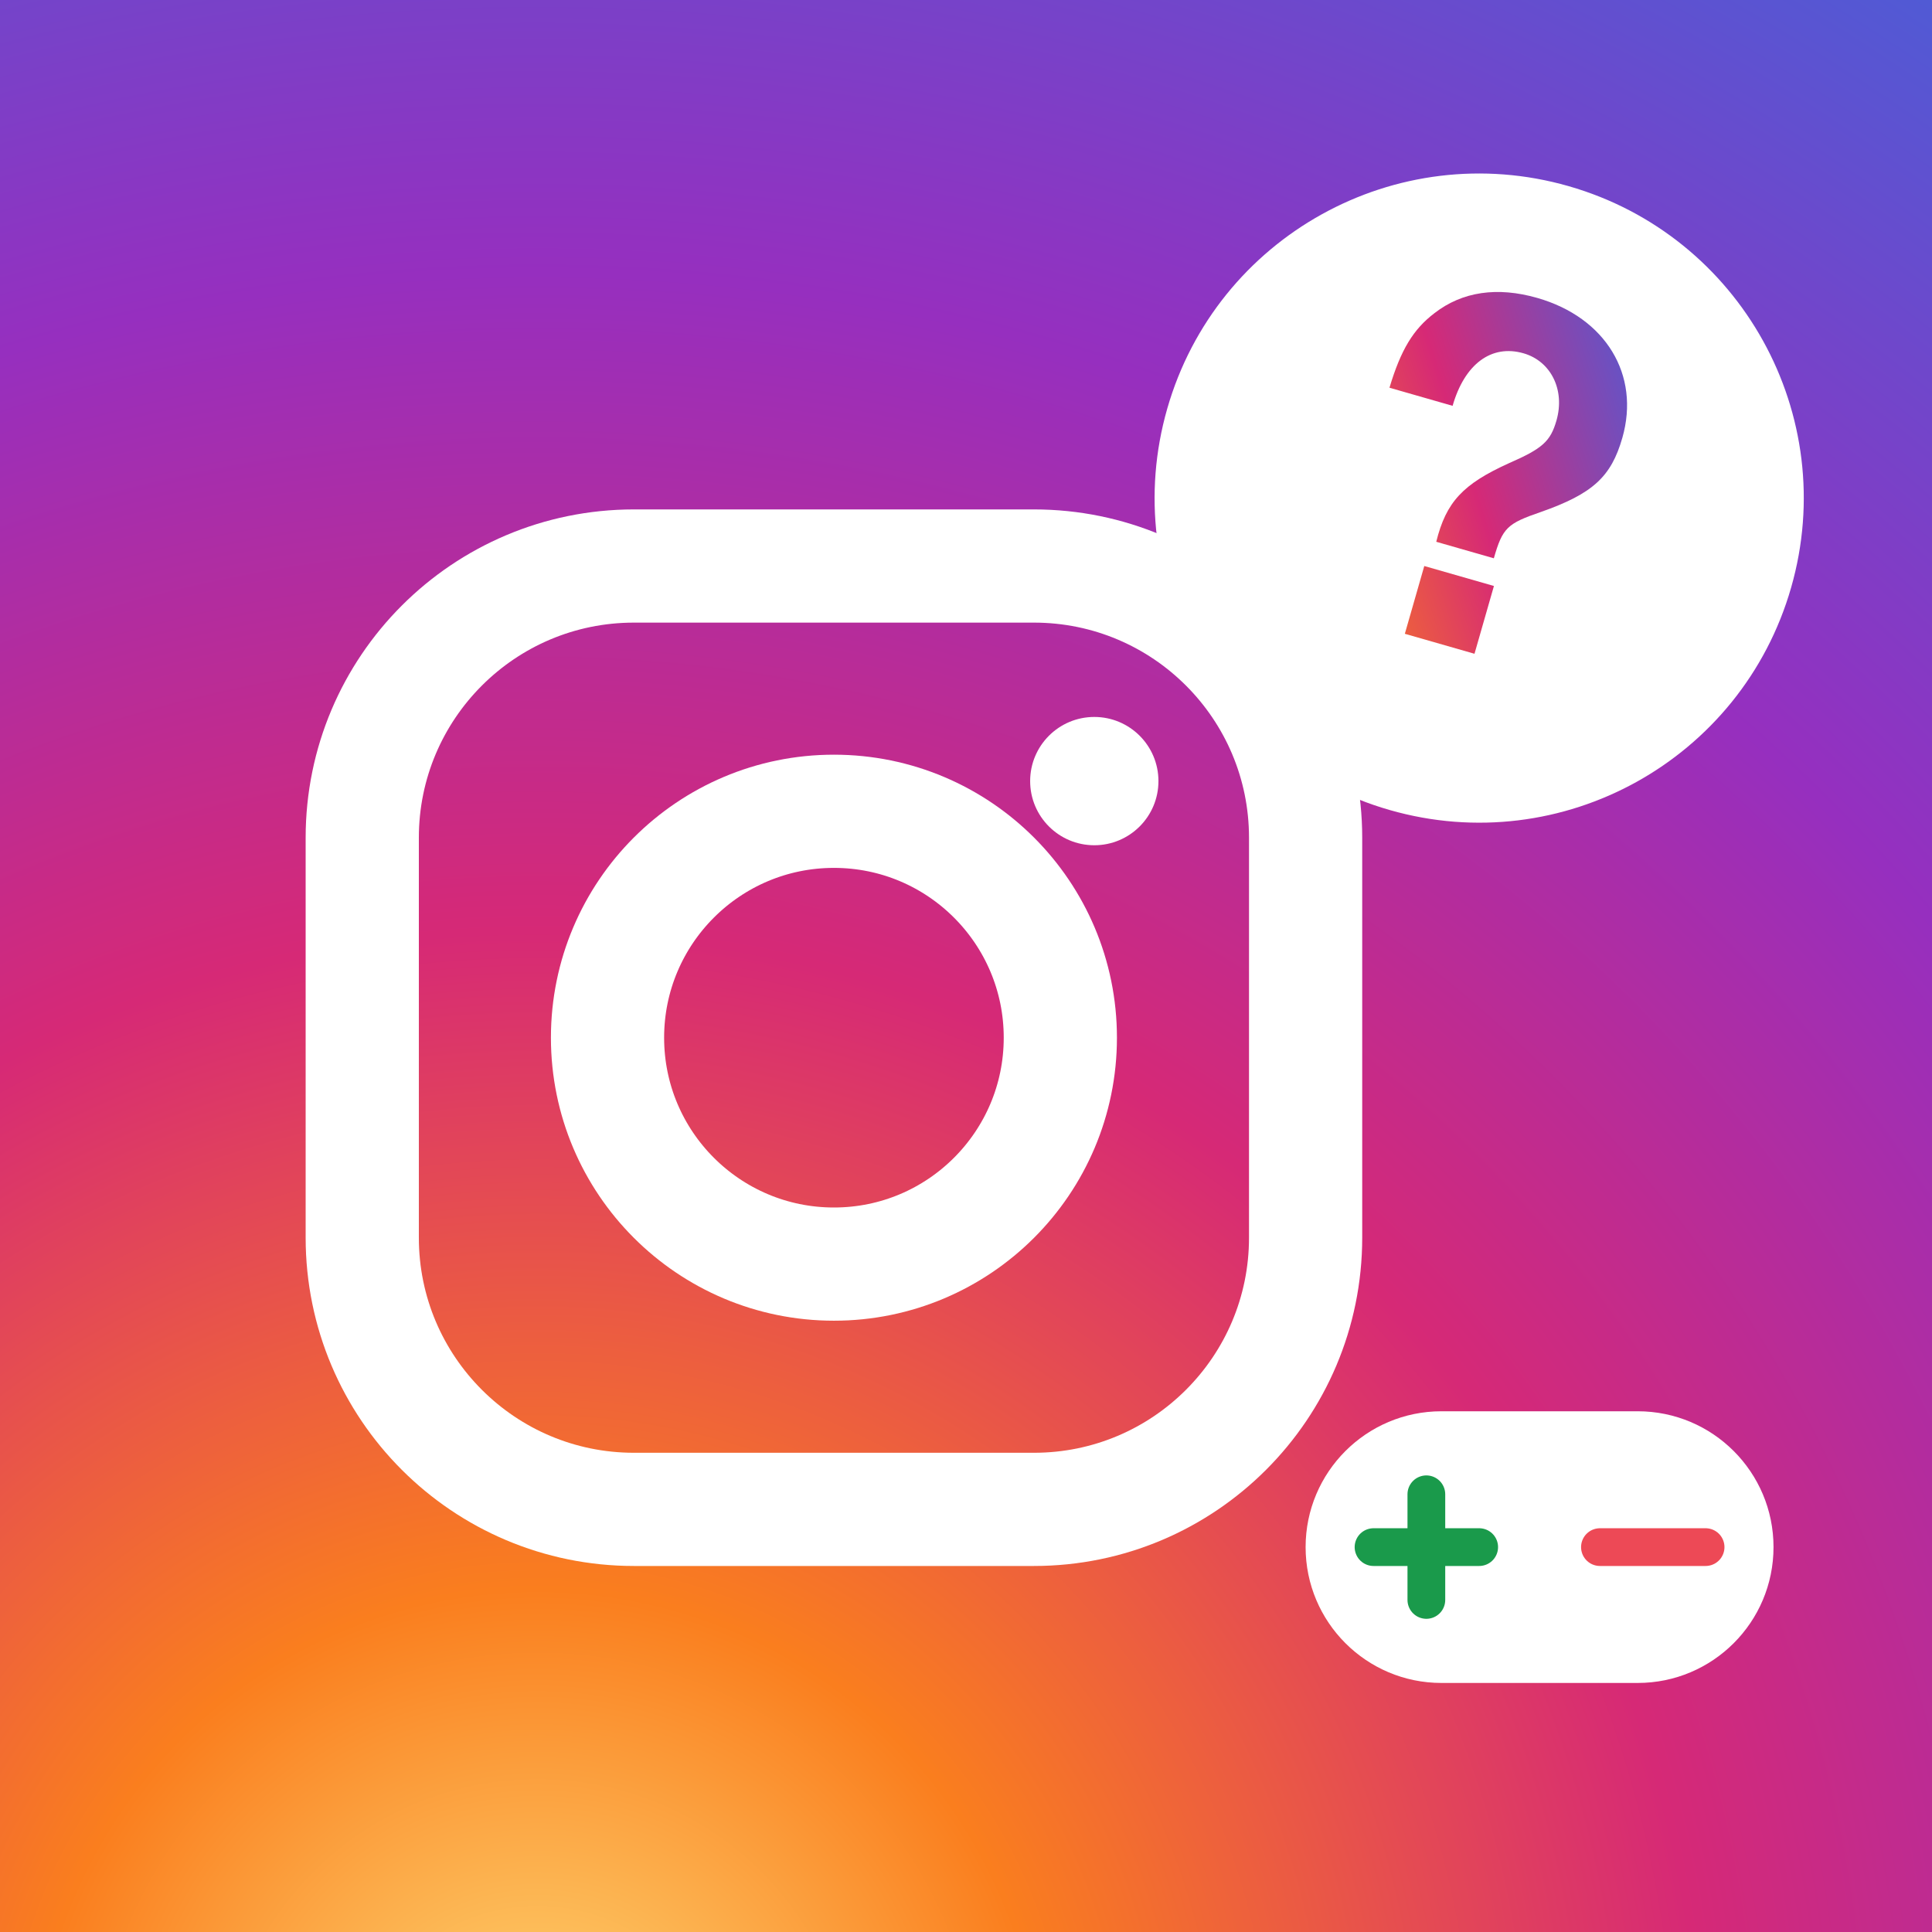
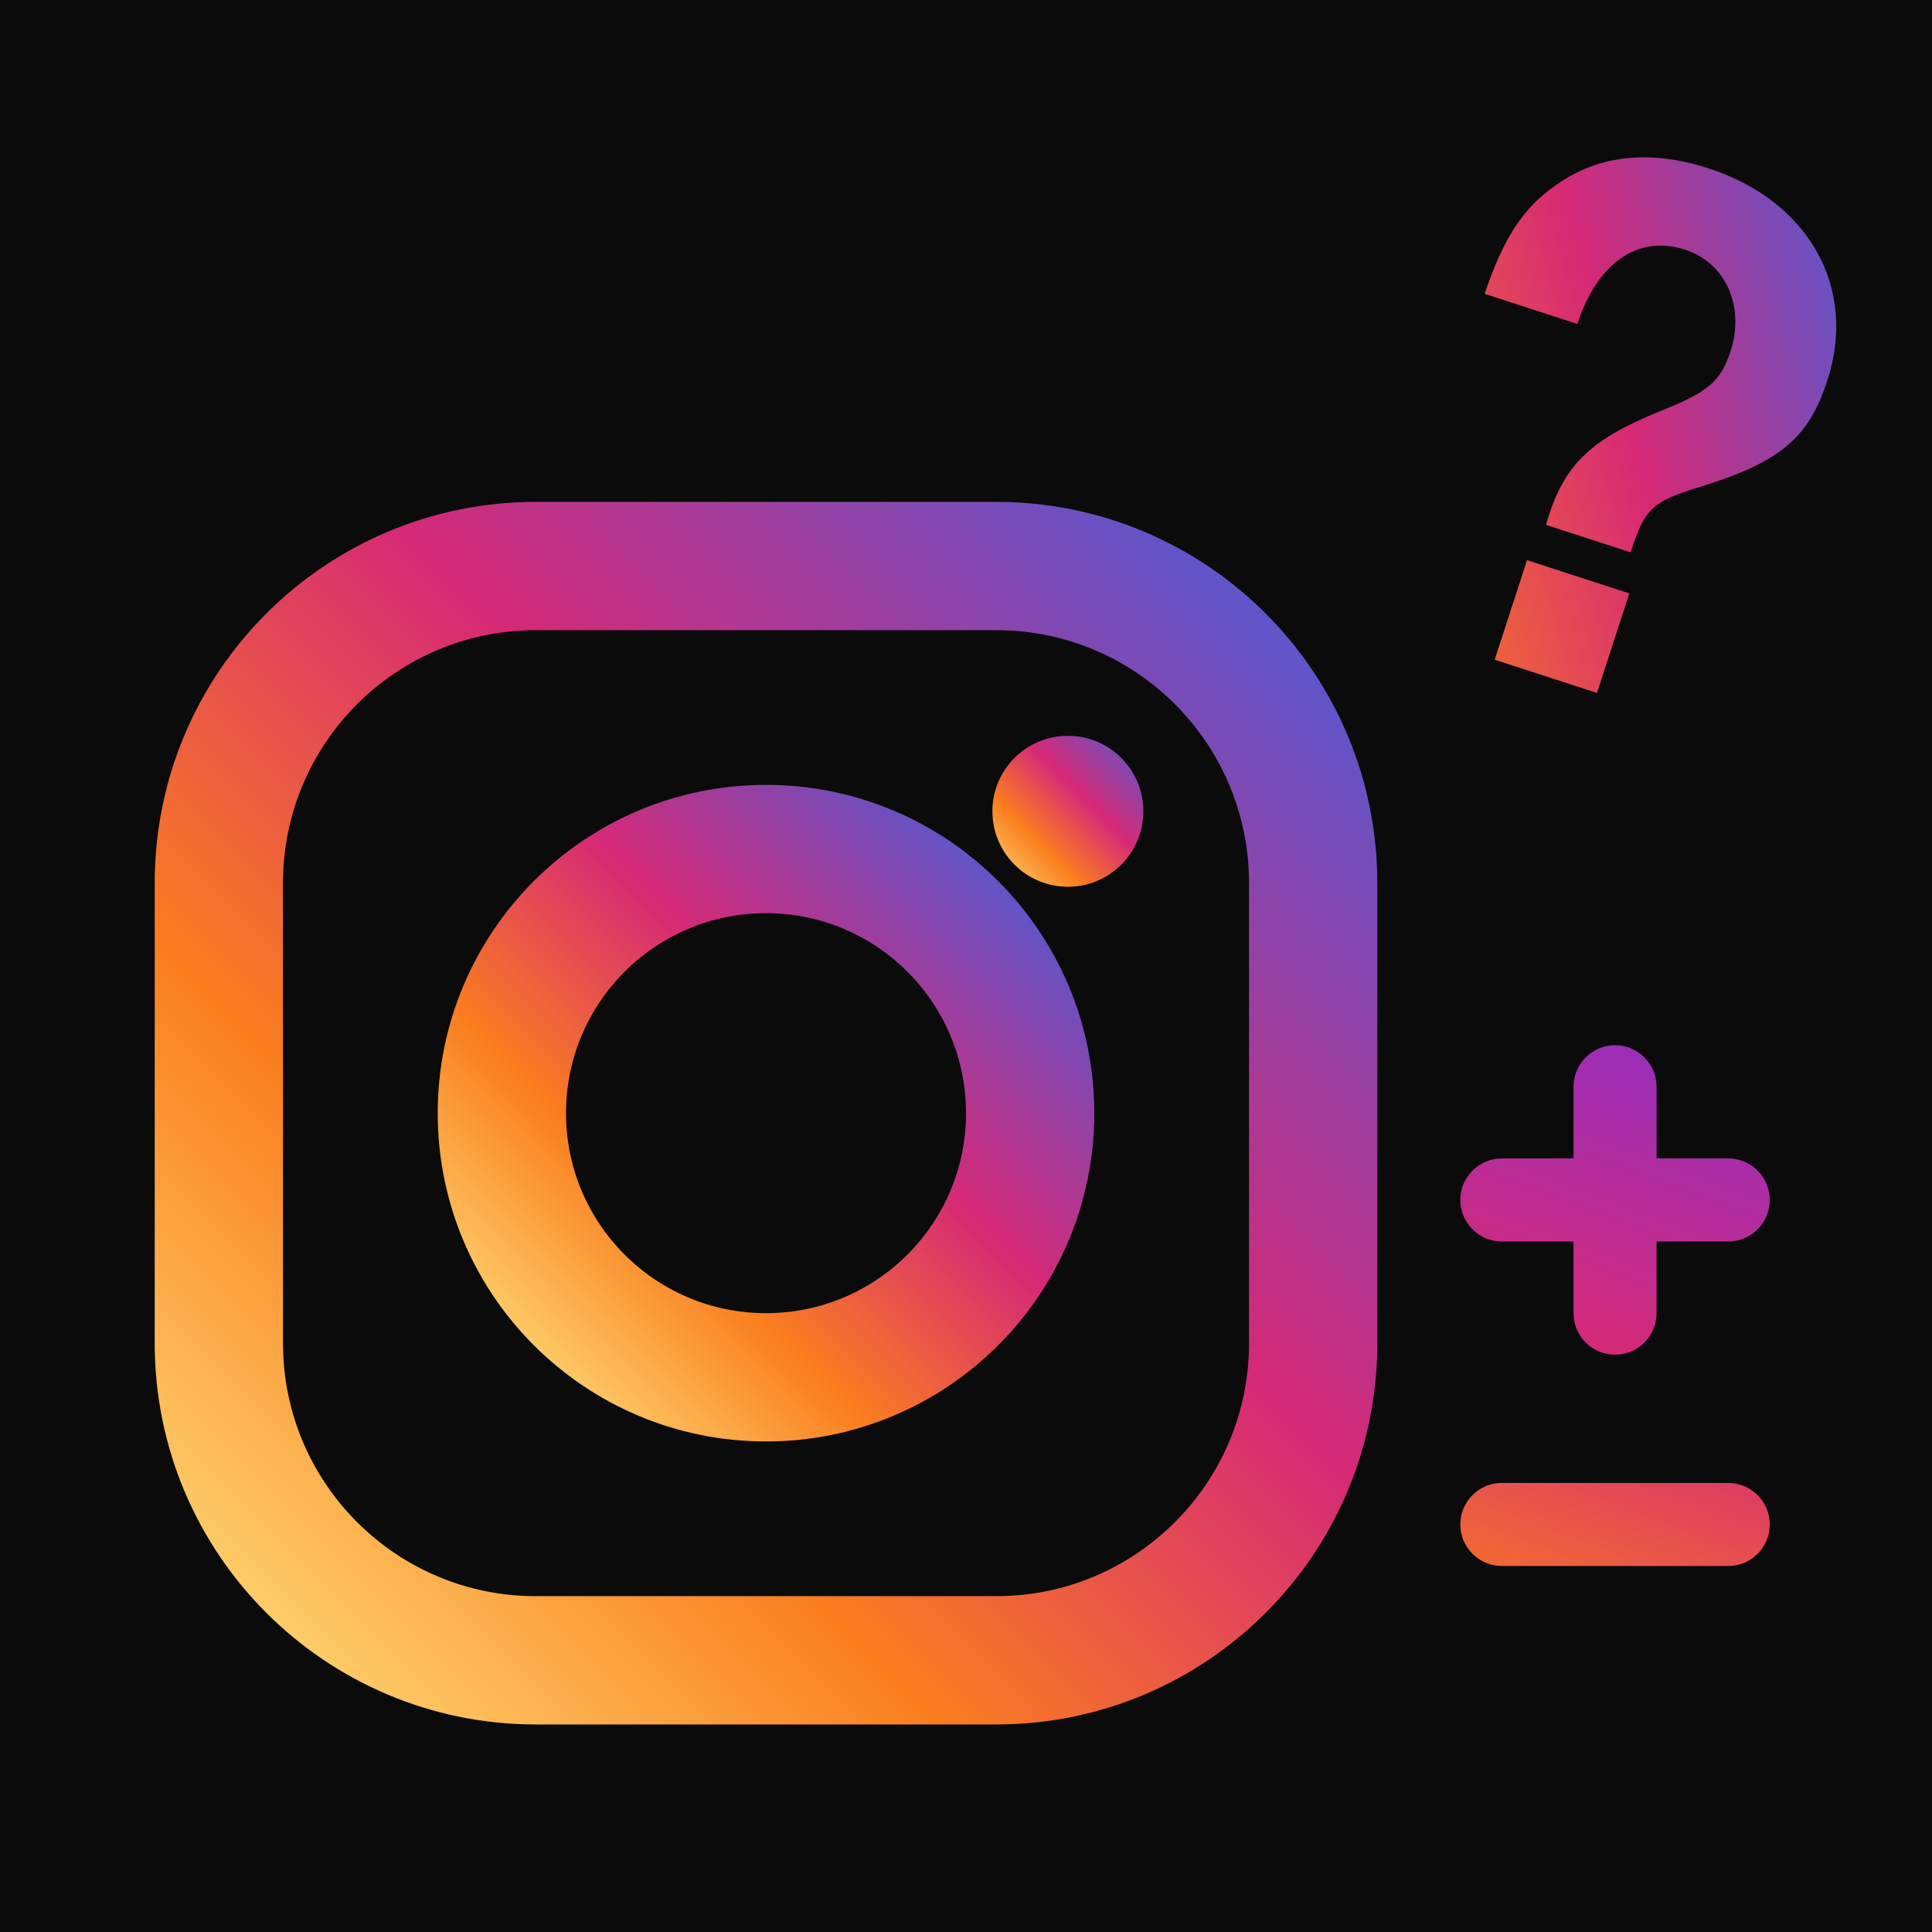
<svg xmlns="http://www.w3.org/2000/svg" viewBox="0 0 512 512">
  <defs>
-     <radialGradient id="bg" cx="0.28" cy="1.08" r="1.3">
+     <linearGradient id="g" x1="0" y1="1" x2="1" y2="0">
      <stop offset="0" stop-color="#feda75" />
-       <stop offset=".2" stop-color="#fa7e1e" />
-       <stop offset=".46" stop-color="#d62976" />
-       <stop offset=".72" stop-color="#962fbf" />
+       <stop offset=".3" stop-color="#fa7e1e" />
+       <stop offset=".6" stop-color="#d62976" />
      <stop offset="1" stop-color="#4f5bd5" />
-     </radialGradient>
+     </linearGradient>
    <linearGradient id="q" x1="0" y1="1" x2="1" y2="0">
      <stop offset="0" stop-color="#fa7e1e" />
-       <stop offset=".45" stop-color="#d62976" />
+       <stop offset=".5" stop-color="#d62976" />
      <stop offset="1" stop-color="#4f5bd5" />
    </linearGradient>
+     <linearGradient id="p" x1="0" y1="1" x2="1" y2="0">
+       <stop offset="0" stop-color="#feda75" />
+       <stop offset=".5" stop-color="#fa7e1e" />
+       <stop offset="1" stop-color="#d62976" />
+     </linearGradient>
+     <linearGradient id="pm" gradientUnits="userSpaceOnUse" x1="398" y1="440" x2="458" y2="280">
+       <stop offset="0" stop-color="#fa7e1e" />
+       <stop offset=".5" stop-color="#d62976" />
+       <stop offset="1" stop-color="#962fbf" />
+     </linearGradient>
  </defs>
-   <rect width="512" height="512" fill="url(#bg)" />
-   <g fill="none" stroke="#fff" stroke-width="30">
-     <rect x="96" y="150" width="250" height="250" rx="72" />
-     <circle cx="221" cy="275" r="60" />
+   <rect width="512" height="512" fill="#0b0b0b" />
+   <g fill="none" stroke="url(#g)" stroke-width="34">
+     <rect x="58" y="150" width="290" height="290" rx="84" />
+     <circle cx="203" cy="295" r="70" />
  </g>
-   <circle cx="290" cy="207" r="17" fill="#fff" />
-   <g transform="translate(392 132) rotate(16)">
-     <circle r="86" fill="#fff" />
-     <text y="40" text-anchor="middle" font-family="-apple-system, Helvetica, Arial, sans-serif" font-weight="900" font-size="128" fill="url(#q)">?</text>
-   </g>
-   <g transform="translate(408 410)">
-     <rect x="-62" y="-36" width="124" height="72" rx="36" fill="#fff" />
-     <path d="M-44 0h28M-30 -14v28" stroke="#1a9a4b" stroke-width="10" stroke-linecap="round" />
-     <path d="M16 0h28" stroke="#ed4956" stroke-width="10" stroke-linecap="round" />
+   <circle cx="283" cy="215" r="20" fill="url(#g)" />
+   <text x="428" y="182" text-anchor="middle" font-family="-apple-system, Helvetica, Arial, sans-serif" font-weight="900" font-size="190" fill="url(#q)" transform="rotate(18 428 120)">?</text>
+   <g stroke-linecap="round" stroke-width="22">
+     <path d="M398 318h60M428 288v60" stroke="url(#pm)" />
+     <path d="M398 404h60" stroke="url(#pm)" />
  </g>
</svg>
